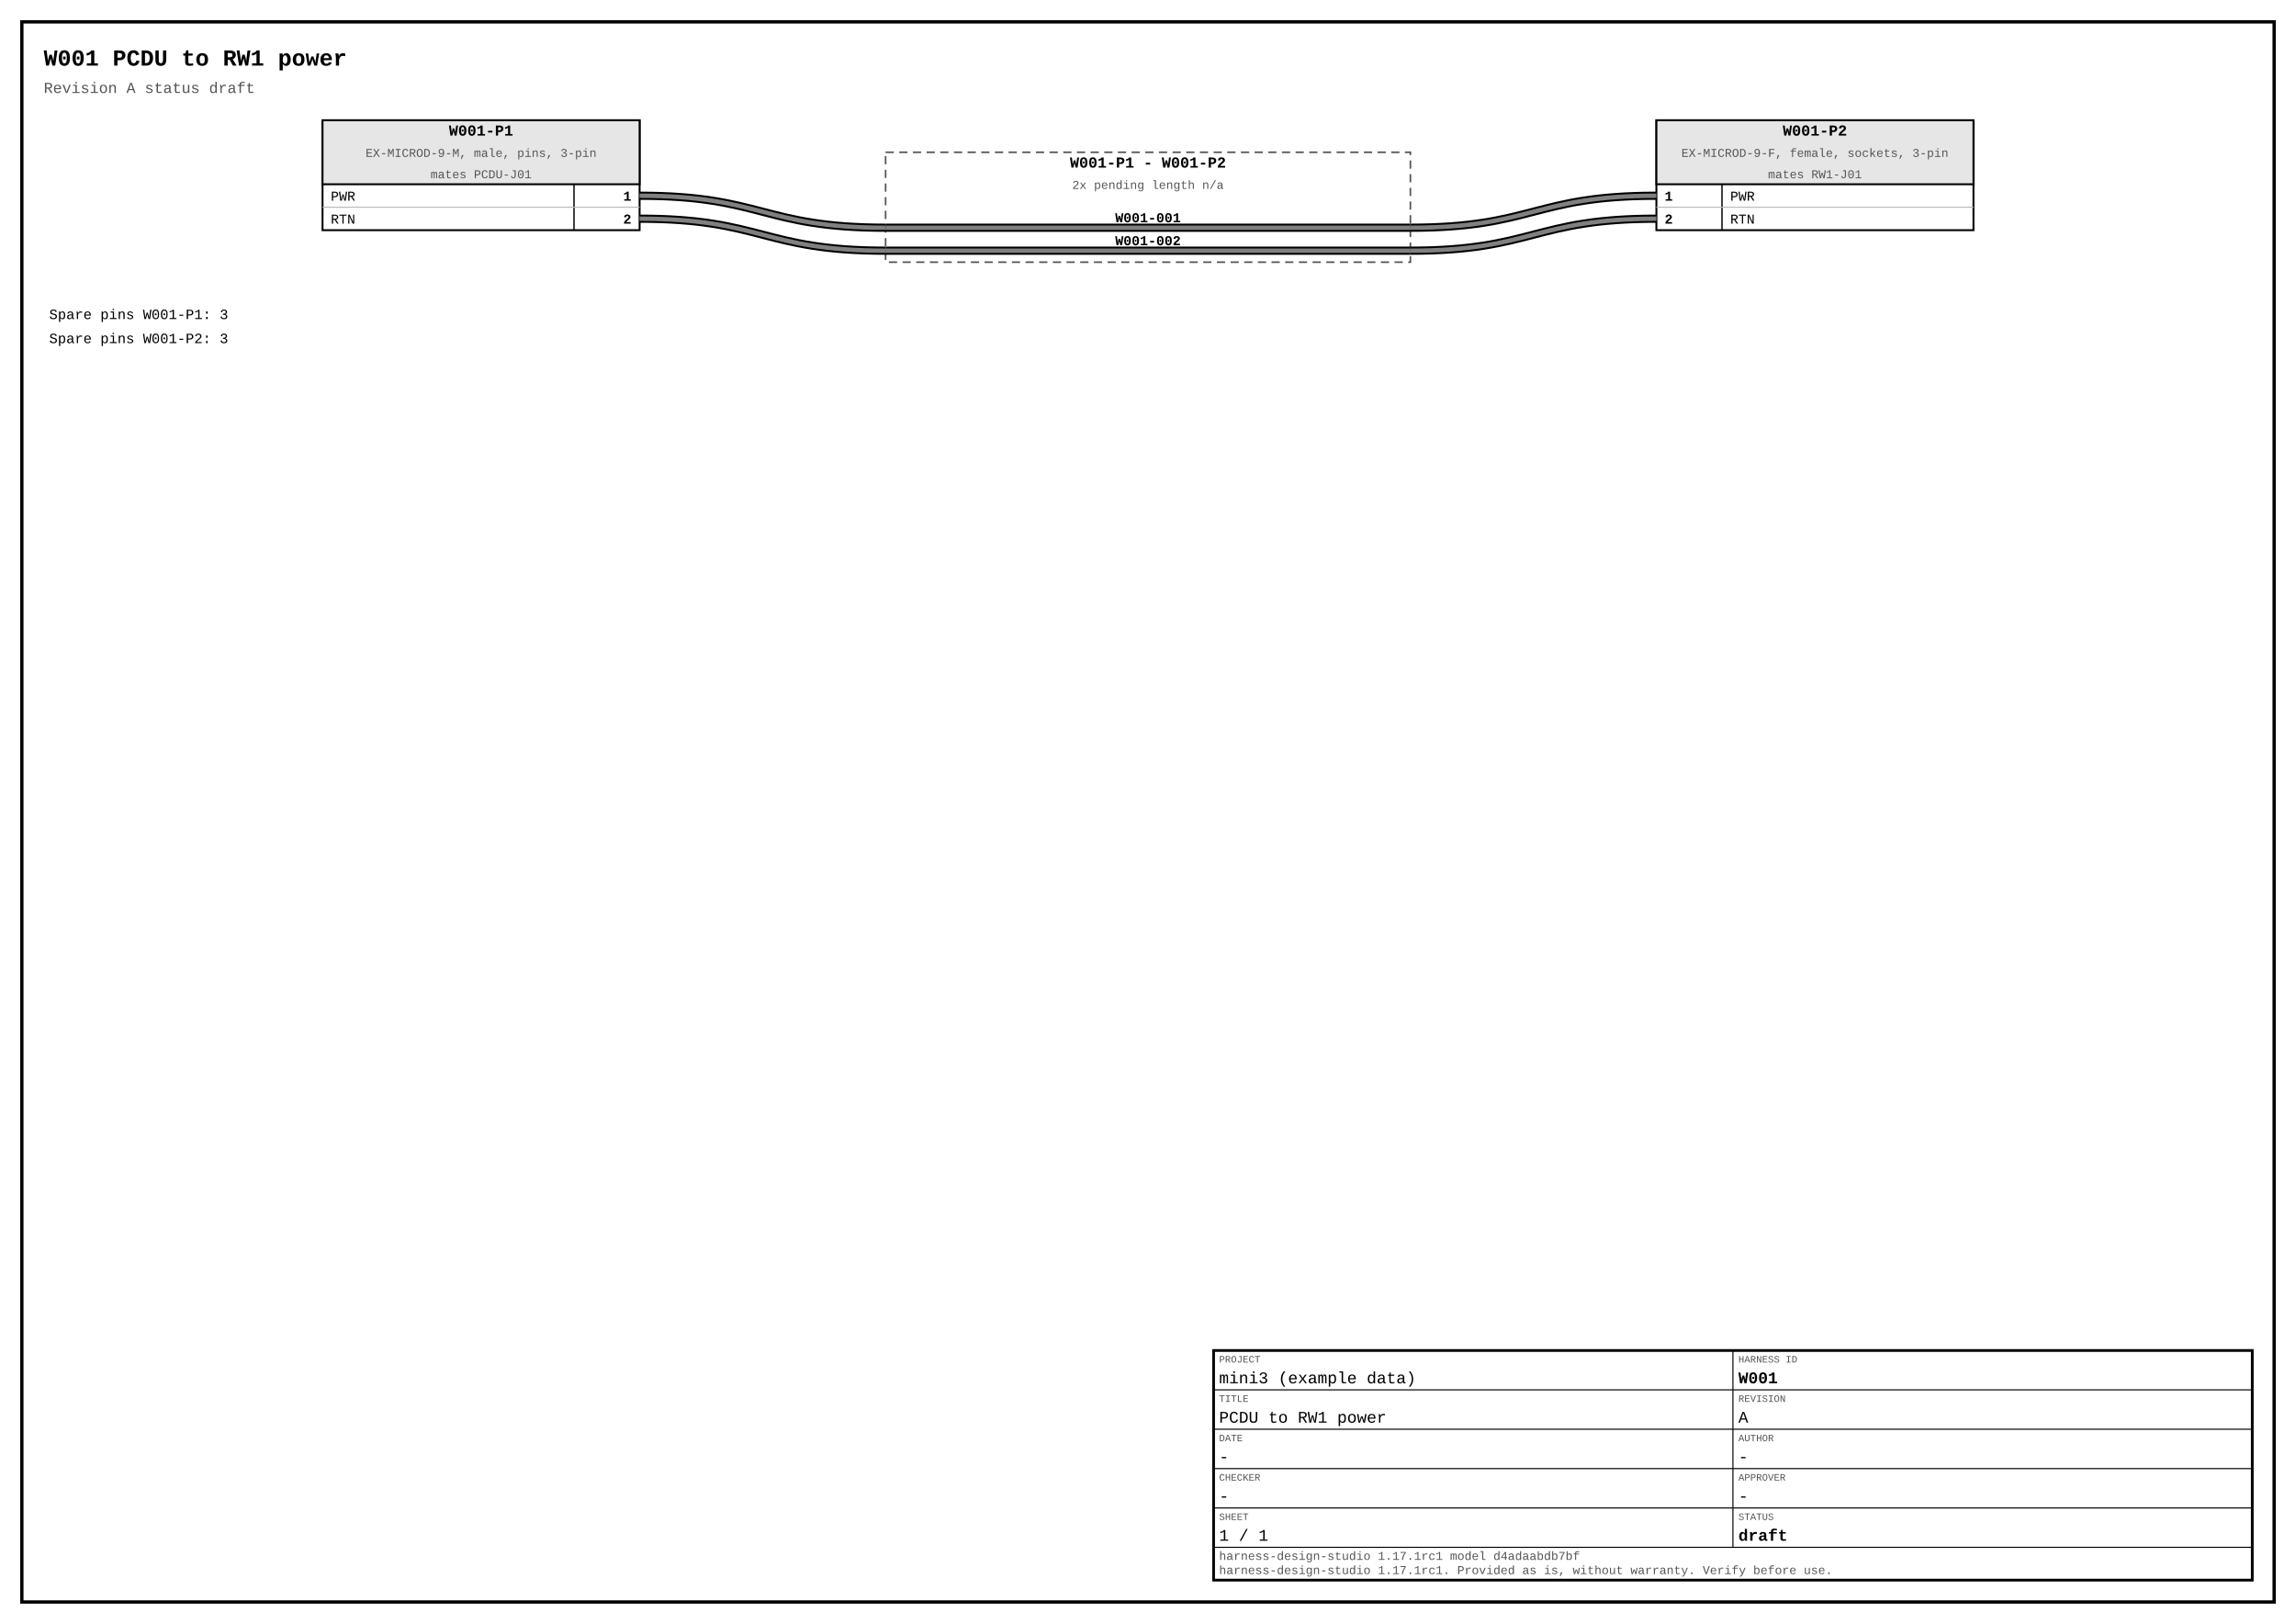
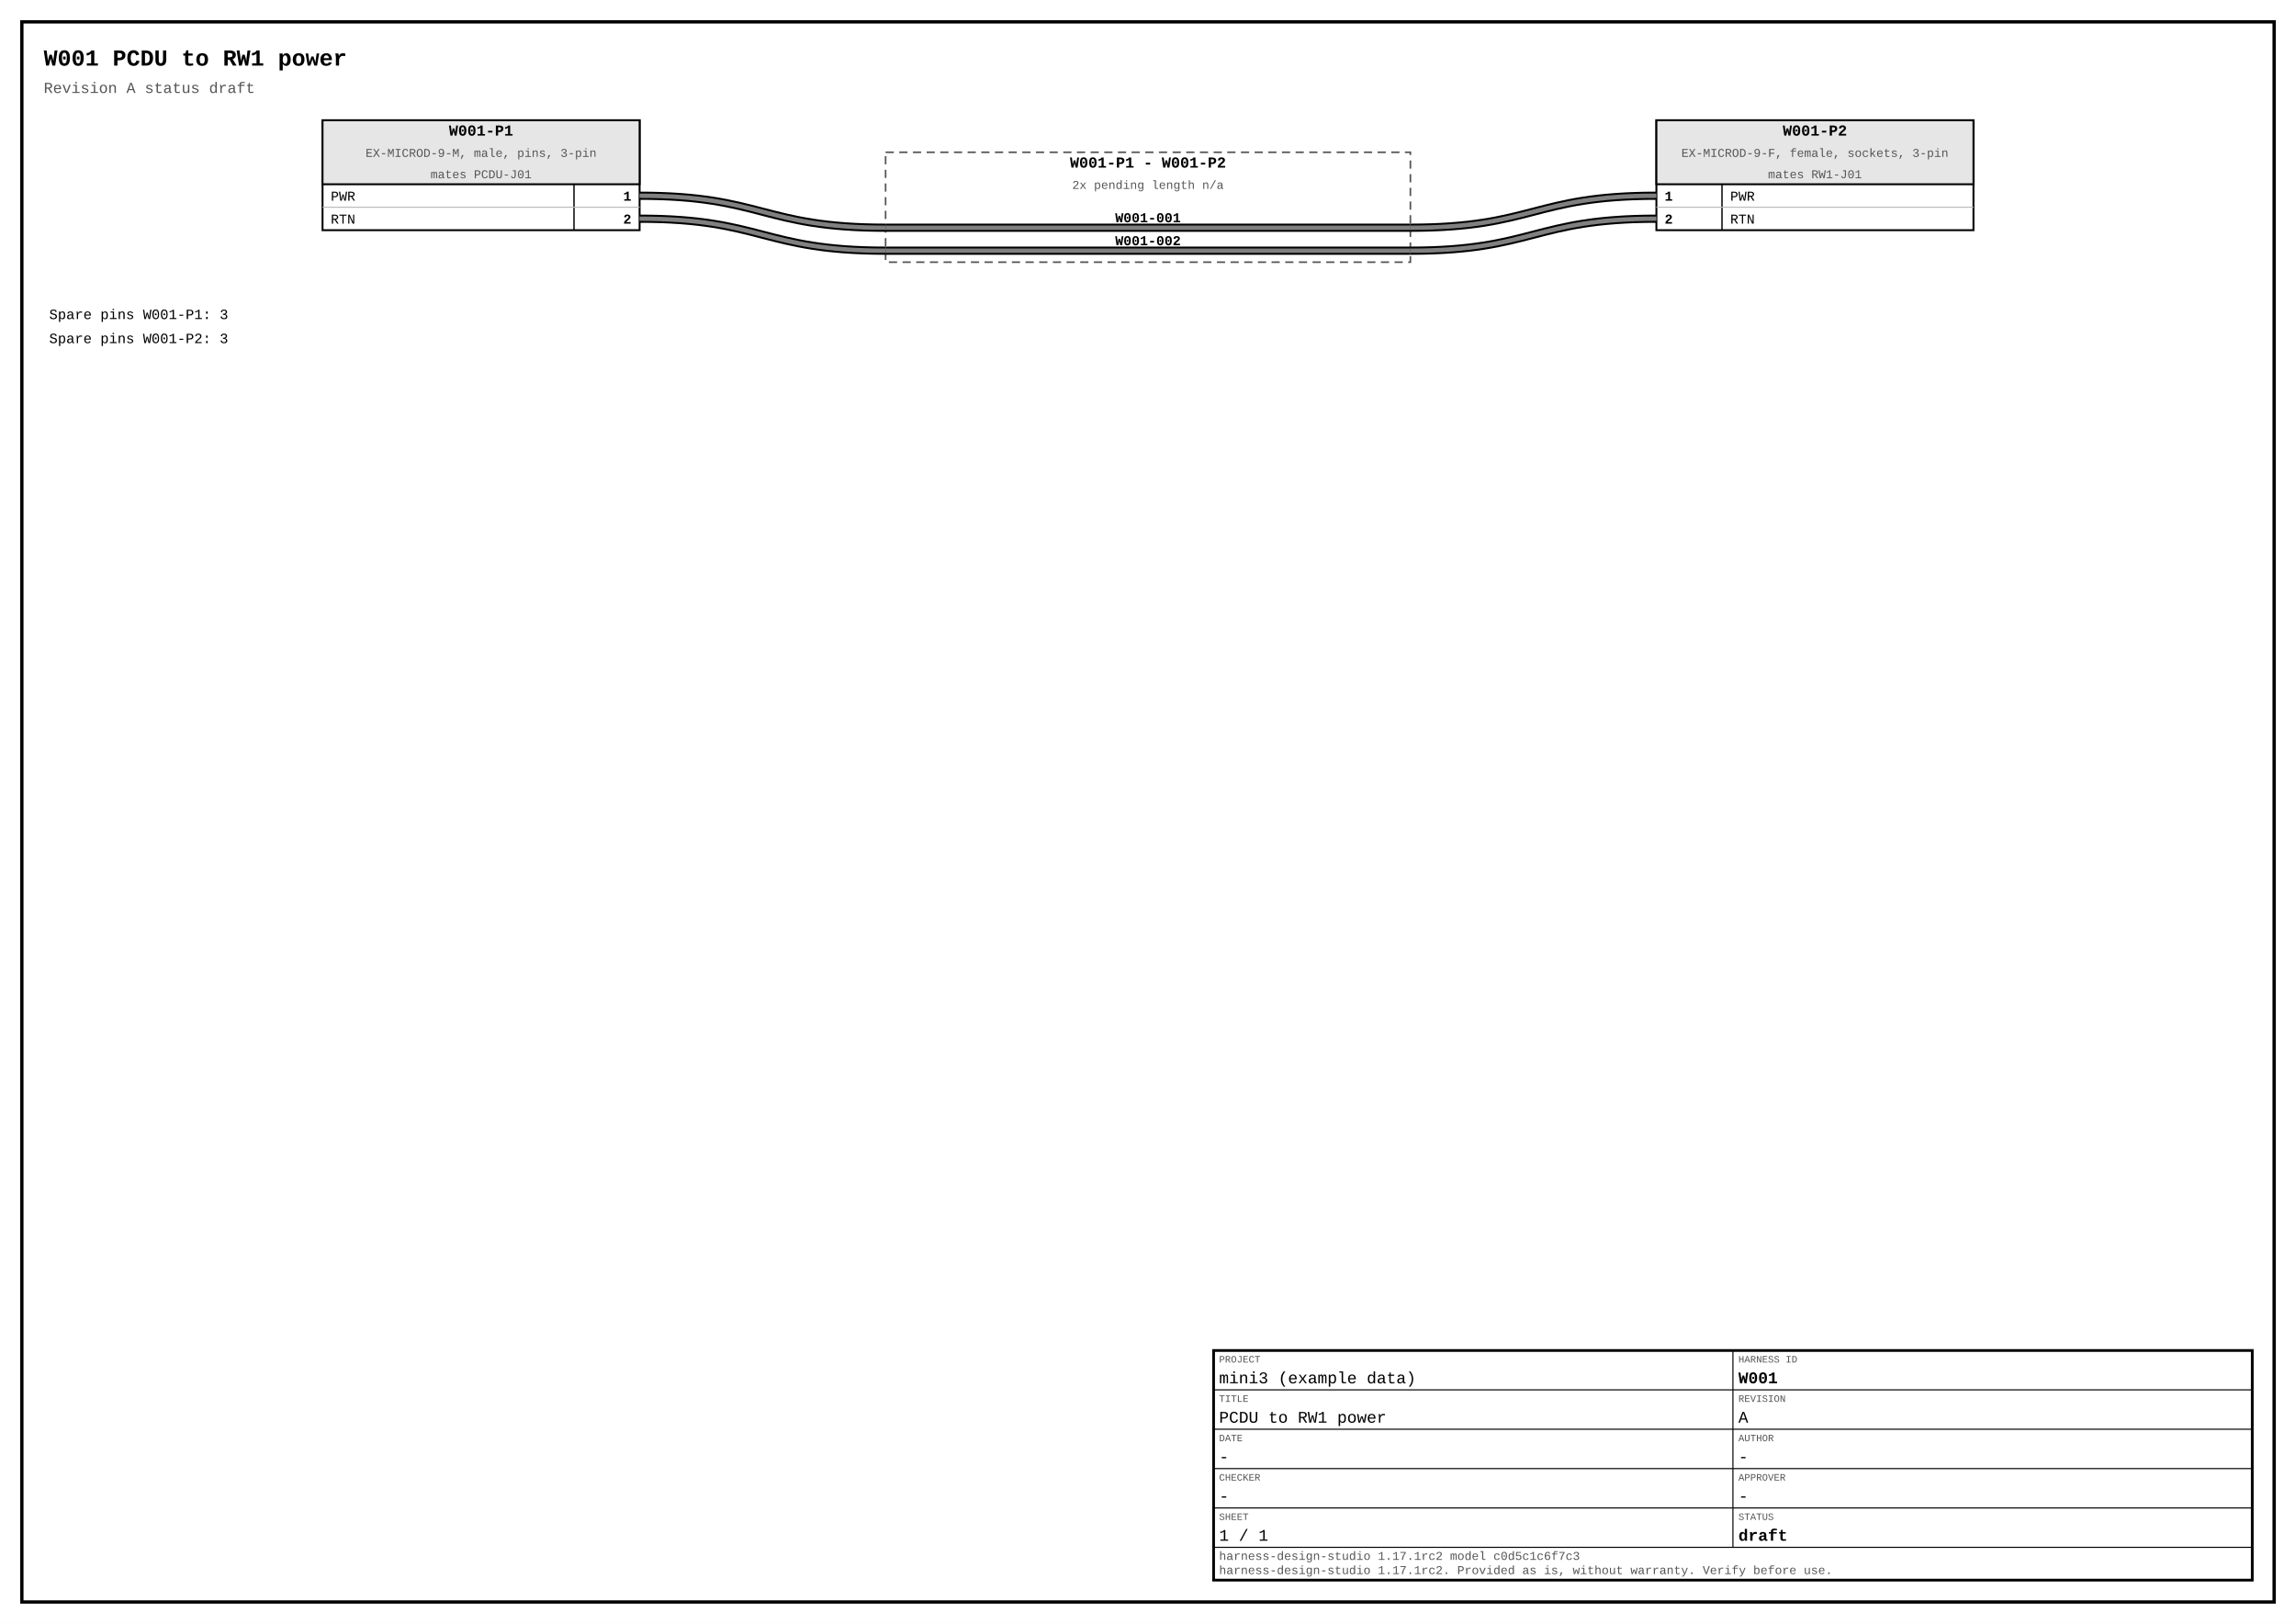
<svg xmlns="http://www.w3.org/2000/svg" width="420mm" height="297mm" viewBox="0 0 420 297" font-family="Courier New, Courier, monospace">
  <rect x="0" y="0" width="420" height="297" fill="#ffffff" />
  <rect x="4" y="4" width="412" height="289" fill="none" stroke="#000000" stroke-width="0.6" />
  <text x="8" y="12" font-size="4.2" font-weight="bold" text-anchor="start" fill="#000000">W001  PCDU to RW1 power</text>
  <text x="8" y="17" font-size="2.8" text-anchor="start" fill="#555555">Revision A  status draft</text>
  <rect x="59" y="22" width="58" height="20.1" fill="#ffffff" stroke="#000000" stroke-width="0.35" />
  <rect x="59" y="22" width="58" height="11.7" fill="#e6e6e6" stroke="#000000" stroke-width="0.35" />
  <text x="88" y="24.8" font-size="2.8" font-weight="bold" text-anchor="middle" fill="#000000">W001-P1</text>
  <text x="88" y="28.7" font-size="2.2" text-anchor="middle" fill="#555555">EX-MICROD-9-M, male, pins, 3-pin</text>
  <text x="88" y="32.6" font-size="2.2" text-anchor="middle" fill="#555555">mates PCDU-J01</text>
  <line x1="105" y1="33.7" x2="105" y2="42.1" stroke="#000000" stroke-width="0.25" />
  <line x1="59" y1="37.9" x2="117" y2="37.9" stroke="#bbbbbb" stroke-width="0.2" />
  <text x="60.5" y="36.7" font-size="2.5" text-anchor="start" fill="#000000" data-ref="sig/W001-P1/1">PWR</text>
  <text x="115.5" y="36.7" font-size="2.5" font-weight="bold" text-anchor="end" fill="#000000" data-ref="pin/W001-P1/1">1</text>
  <text x="60.5" y="40.9" font-size="2.5" text-anchor="start" fill="#000000" data-ref="sig/W001-P1/2">RTN</text>
  <text x="115.5" y="40.9" font-size="2.5" font-weight="bold" text-anchor="end" fill="#000000" data-ref="pin/W001-P1/2">2</text>
  <rect x="303" y="22" width="58" height="20.1" fill="#ffffff" stroke="#000000" stroke-width="0.35" />
  <rect x="303" y="22" width="58" height="11.7" fill="#e6e6e6" stroke="#000000" stroke-width="0.35" />
  <text x="332" y="24.8" font-size="2.8" font-weight="bold" text-anchor="middle" fill="#000000">W001-P2</text>
  <text x="332" y="28.7" font-size="2.2" text-anchor="middle" fill="#555555">EX-MICROD-9-F, female, sockets, 3-pin</text>
  <text x="332" y="32.6" font-size="2.2" text-anchor="middle" fill="#555555">mates RW1-J01</text>
  <line x1="315" y1="33.7" x2="315" y2="42.1" stroke="#000000" stroke-width="0.25" />
  <line x1="303" y1="37.9" x2="361" y2="37.9" stroke="#bbbbbb" stroke-width="0.2" />
  <text x="304.5" y="36.7" font-size="2.5" font-weight="bold" text-anchor="start" fill="#000000" data-ref="pin/W001-P2/1">1</text>
  <text x="316.5" y="36.7" font-size="2.5" text-anchor="start" fill="#000000" data-ref="sig/W001-P2/1">PWR</text>
  <text x="304.5" y="40.9" font-size="2.5" font-weight="bold" text-anchor="start" fill="#000000" data-ref="pin/W001-P2/2">2</text>
  <text x="316.5" y="40.9" font-size="2.5" text-anchor="start" fill="#000000" data-ref="sig/W001-P2/2">RTN</text>
  <rect x="162" y="27.85" width="96" height="20.1" fill="none" stroke="#555555" stroke-width="0.3" stroke-dasharray="1.5 1" />
  <text x="210" y="30.65" font-size="2.8" font-weight="bold" text-anchor="middle" fill="#000000">W001-P1 - W001-P2</text>
  <text x="210" y="34.55" font-size="2.2" text-anchor="middle" fill="#555555">2x  pending  length n/a</text>
  <path d="M 117 35.8 C 139.5 35.8 139.5 41.65 162 41.65" fill="none" stroke="#000000" stroke-width="1.5" />
  <line x1="162" y1="41.65" x2="258" y2="41.65" stroke="#000000" stroke-width="1.5" />
  <path d="M 258 41.65 C 280.5 41.65 280.5 35.8 303 35.8" fill="none" stroke="#000000" stroke-width="1.5" />
  <path d="M 117 35.8 C 139.5 35.8 139.5 41.65 162 41.65" fill="none" stroke="#808080" stroke-width="0.8" />
  <line x1="162" y1="41.65" x2="258" y2="41.65" stroke="#808080" stroke-width="0.8" />
  <path d="M 258 41.65 C 280.5 41.65 280.5 35.8 303 35.8" fill="none" stroke="#808080" stroke-width="0.8" />
  <text x="210" y="40.65" font-size="2.5" font-weight="bold" text-anchor="middle" fill="#000000">W001-001</text>
  <path d="M 117 40 C 139.5 40 139.5 45.85 162 45.85" fill="none" stroke="#000000" stroke-width="1.5" />
  <line x1="162" y1="45.85" x2="258" y2="45.85" stroke="#000000" stroke-width="1.5" />
  <path d="M 258 45.85 C 280.5 45.85 280.5 40 303 40" fill="none" stroke="#000000" stroke-width="1.5" />
  <path d="M 117 40 C 139.5 40 139.5 45.85 162 45.85" fill="none" stroke="#808080" stroke-width="0.8" />
  <line x1="162" y1="45.85" x2="258" y2="45.85" stroke="#808080" stroke-width="0.8" />
  <path d="M 258 45.85 C 280.5 45.85 280.5 40 303 40" fill="none" stroke="#808080" stroke-width="0.8" />
  <text x="210" y="44.85" font-size="2.5" font-weight="bold" text-anchor="middle" fill="#000000">W001-002</text>
  <text x="9" y="58.35" font-size="2.6" text-anchor="start" fill="#000000">Spare pins W001-P1: 3</text>
  <text x="9" y="62.75" font-size="2.6" text-anchor="start" fill="#000000">Spare pins W001-P2: 3</text>
  <rect x="222" y="247" width="190" height="42" fill="none" stroke="#000000" stroke-width="0.5" />
  <line x1="222" y1="247" x2="317" y2="247" stroke="#000000" stroke-width="0.2" />
  <text x="223" y="249.2" font-size="1.8" text-anchor="start" fill="#555555">PROJECT</text>
  <text x="223" y="253" font-size="3" text-anchor="start" fill="#000000">mini3 (example data)</text>
  <line x1="317" y1="247" x2="412" y2="247" stroke="#000000" stroke-width="0.2" />
  <text x="318" y="249.2" font-size="1.8" text-anchor="start" fill="#555555">HARNESS ID</text>
  <text x="318" y="253" font-size="3" font-weight="bold" text-anchor="start" fill="#000000">W001</text>
  <line x1="222" y1="254.2" x2="317" y2="254.2" stroke="#000000" stroke-width="0.2" />
  <text x="223" y="256.4" font-size="1.8" text-anchor="start" fill="#555555">TITLE</text>
  <text x="223" y="260.2" font-size="3" text-anchor="start" fill="#000000">PCDU to RW1 power</text>
  <line x1="317" y1="254.2" x2="412" y2="254.2" stroke="#000000" stroke-width="0.2" />
  <text x="318" y="256.4" font-size="1.8" text-anchor="start" fill="#555555">REVISION</text>
  <text x="318" y="260.2" font-size="3" text-anchor="start" fill="#000000">A</text>
  <line x1="222" y1="261.4" x2="317" y2="261.4" stroke="#000000" stroke-width="0.2" />
  <text x="223" y="263.6" font-size="1.8" text-anchor="start" fill="#555555">DATE</text>
  <text x="223" y="267.4" font-size="3" text-anchor="start" fill="#000000">-</text>
  <line x1="317" y1="261.4" x2="412" y2="261.4" stroke="#000000" stroke-width="0.2" />
  <text x="318" y="263.6" font-size="1.8" text-anchor="start" fill="#555555">AUTHOR</text>
  <text x="318" y="267.4" font-size="3" text-anchor="start" fill="#000000">-</text>
  <line x1="222" y1="268.6" x2="317" y2="268.6" stroke="#000000" stroke-width="0.2" />
  <text x="223" y="270.8" font-size="1.8" text-anchor="start" fill="#555555">CHECKER</text>
  <text x="223" y="274.6" font-size="3" text-anchor="start" fill="#000000">-</text>
  <line x1="317" y1="268.6" x2="412" y2="268.6" stroke="#000000" stroke-width="0.2" />
  <text x="318" y="270.8" font-size="1.8" text-anchor="start" fill="#555555">APPROVER</text>
  <text x="318" y="274.6" font-size="3" text-anchor="start" fill="#000000">-</text>
  <line x1="222" y1="275.8" x2="317" y2="275.8" stroke="#000000" stroke-width="0.2" />
  <text x="223" y="278" font-size="1.8" text-anchor="start" fill="#555555">SHEET</text>
  <text x="223" y="281.8" font-size="3" text-anchor="start" fill="#000000">1 / 1</text>
  <line x1="317" y1="275.8" x2="412" y2="275.8" stroke="#000000" stroke-width="0.2" />
  <text x="318" y="278" font-size="1.8" text-anchor="start" fill="#555555">STATUS</text>
  <text x="318" y="281.8" font-size="3" font-weight="bold" text-anchor="start" fill="#000000">draft</text>
  <line x1="317" y1="247" x2="317" y2="283" stroke="#000000" stroke-width="0.2" />
  <line x1="222" y1="283" x2="412" y2="283" stroke="#000000" stroke-width="0.2" />
-   <text x="223" y="285.3" font-size="2.2" text-anchor="start" fill="#555555">harness-design-studio 1.17.1rc1 model d4adaabdb7bf</text>
-   <text x="223" y="287.9" font-size="2.2" text-anchor="start" fill="#555555">harness-design-studio 1.17.1rc1. Provided as is, without warranty. Verify before use.</text>
+   <text x="223" y="285.3" font-size="2.2" text-anchor="start" fill="#555555">harness-design-studio 1.17.1rc2 model c0d5c1c6f7c3</text>
+   <text x="223" y="287.9" font-size="2.2" text-anchor="start" fill="#555555">harness-design-studio 1.17.1rc2. Provided as is, without warranty. Verify before use.</text>
</svg>
